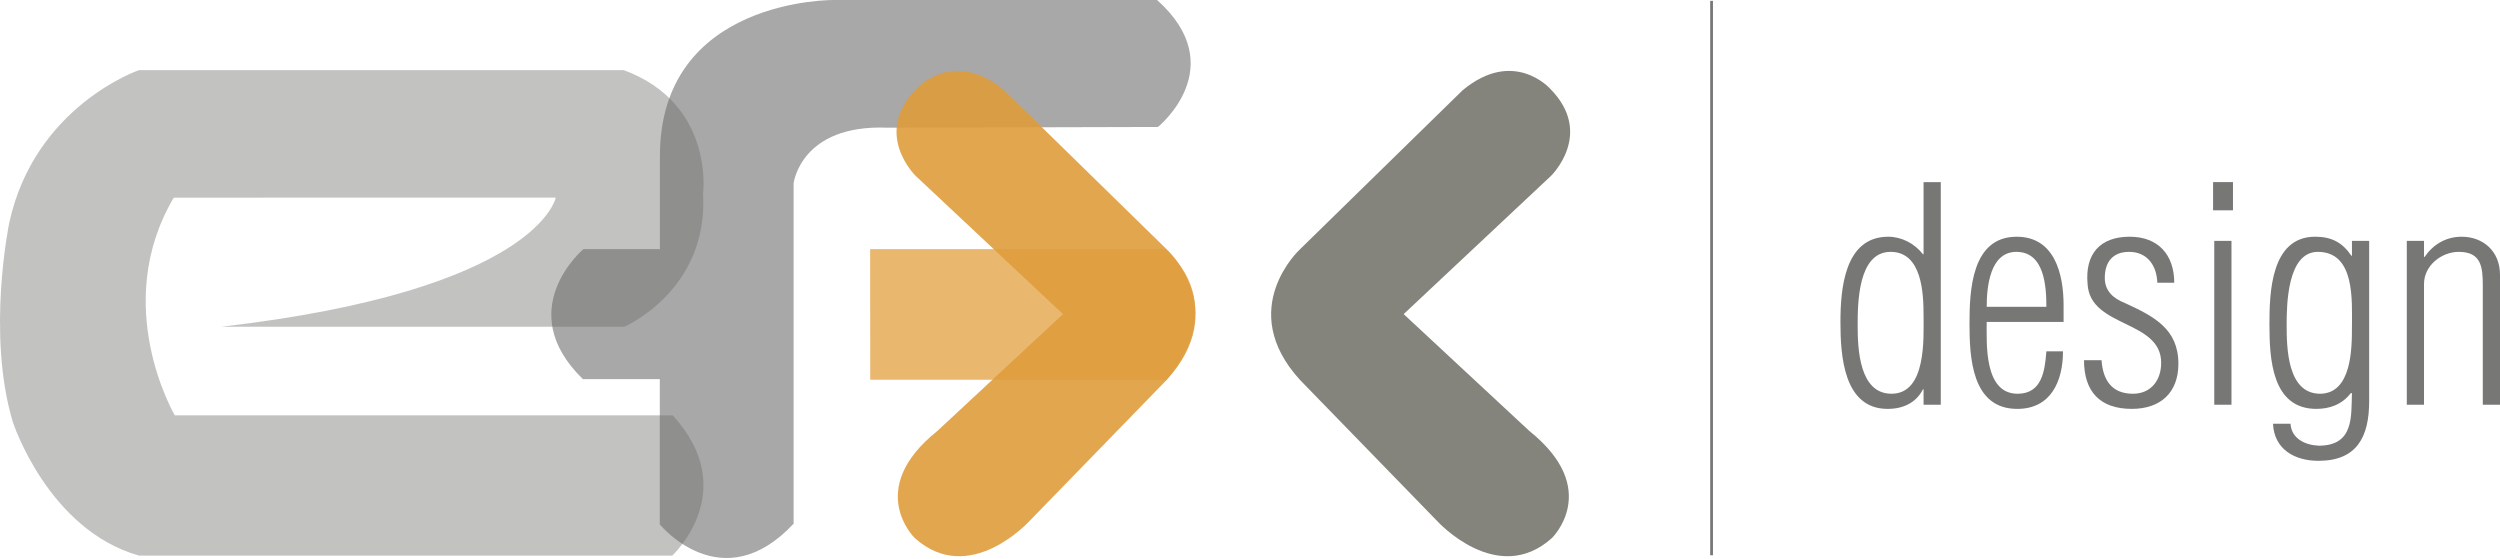
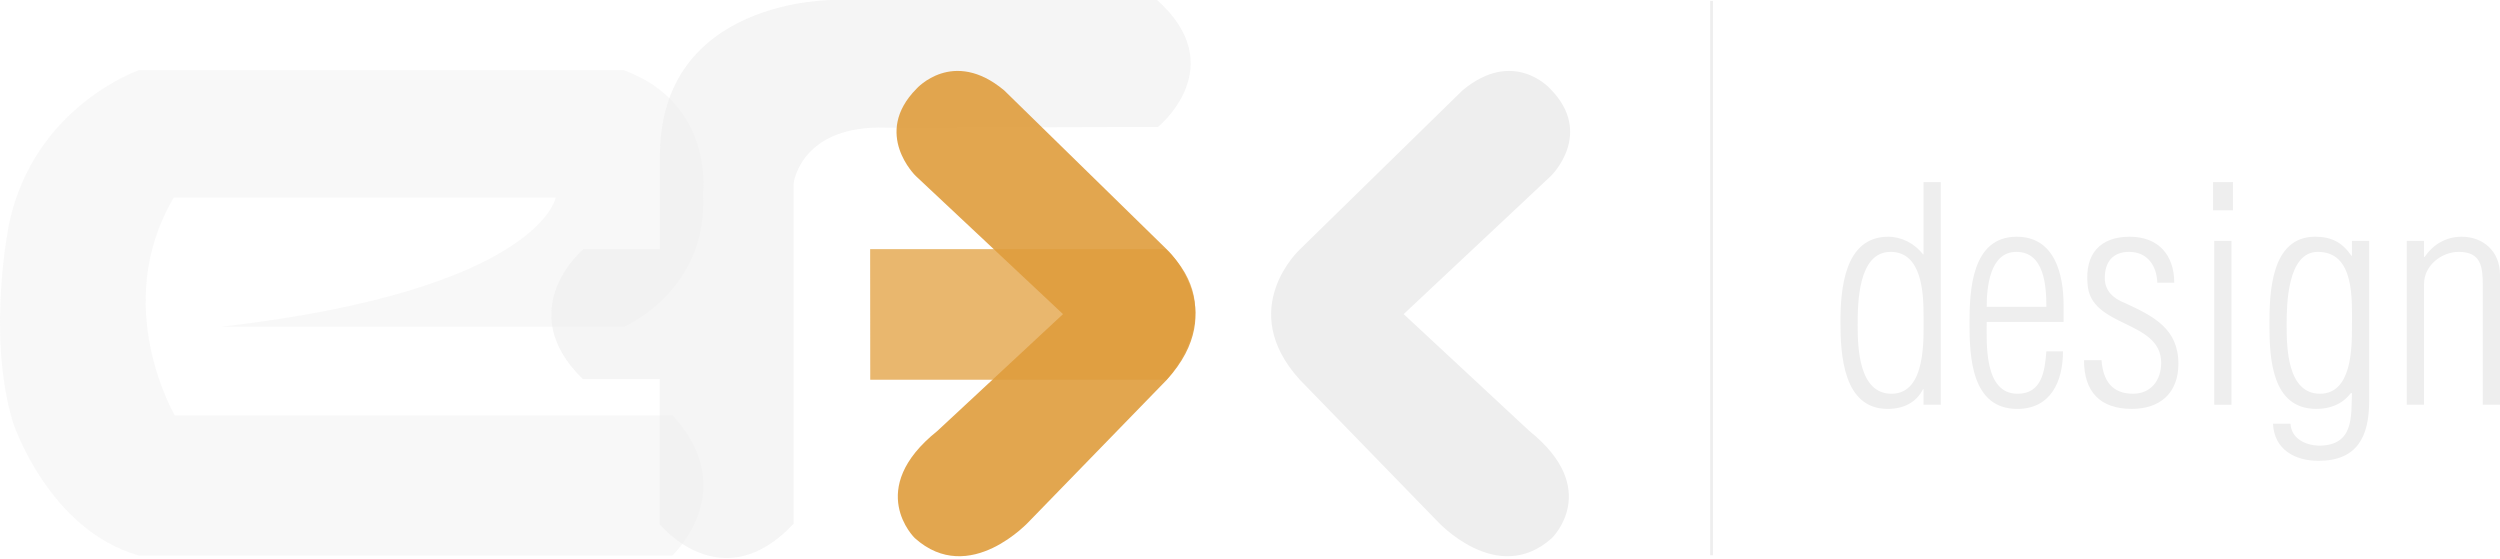
<svg xmlns="http://www.w3.org/2000/svg" width="300" height="67" viewBox="0 0 300 67" fill="none">
-   <path opacity="0.4" d="M74.92 39.207C74.92 39.207 85.043 34.852 84.368 23.234C84.368 23.234 85.79 12.455 74.847 8.415H16.681C16.681 8.415 4.166 12.69 1.108 26.747C1.108 26.747 -1.654 40.048 1.545 50.655C1.545 50.655 5.744 63.573 16.688 66.676H80.665C80.665 66.676 89.066 58.937 80.723 49.837H20.973C20.973 49.837 13.203 36.633 20.854 23.717L66.688 23.713C66.688 23.713 64.644 34.804 26.588 39.205L74.92 39.207Z" fill="#666664" />
-   <path opacity="0.6" d="M138.955 15.236C138.955 15.236 147.857 8.051 138.849 0H100.116C100.116 0 79.047 -0.299 79.19 18.942V29.898H70.007C70.007 29.898 61.383 37.152 69.946 45.494H79.175V62.929C79.175 62.929 86.615 72.055 95.234 62.844V21.999C95.234 21.999 96.064 14.905 106.495 15.322L138.955 15.236Z" fill="#6C6E6C" />
+   <path opacity="0.4" d="M74.92 39.207C74.92 39.207 85.043 34.852 84.368 23.234C84.368 23.234 85.79 12.455 74.847 8.415H16.681C16.681 8.415 4.166 12.69 1.108 26.747C1.108 26.747 -1.654 40.048 1.545 50.655C1.545 50.655 5.744 63.573 16.688 66.676H80.665C80.665 66.676 89.066 58.937 80.723 49.837H20.973C20.973 49.837 13.203 36.633 20.854 23.717L66.688 23.713C66.688 23.713 64.644 34.804 26.588 39.205L74.92 39.207Z" fill="#EEEEEE" />
+   <path opacity="0.6" d="M138.955 15.236C138.955 15.236 147.857 8.051 138.849 0H100.116C100.116 0 79.047 -0.299 79.19 18.942V29.898H70.007C70.007 29.898 61.383 37.152 69.946 45.494H79.175V62.929C79.175 62.929 86.615 72.055 95.234 62.844V21.999C95.234 21.999 96.064 14.905 106.495 15.322L138.955 15.236Z" fill="#EEEEEE" />
  <path opacity="0.7" d="M104.418 29.899L104.43 45.566H139.977C139.977 45.566 147.817 37.338 139.892 29.899H104.418Z" fill="#DF9830" />
-   <path opacity="0.9" d="M127.563 37.693L109.89 21.117C109.89 21.117 104.638 16.048 109.979 10.65C109.979 10.65 114.355 5.711 120.501 10.844L140.008 29.922C140.008 29.922 147.78 37.059 140.008 45.582L123.556 62.506C123.556 62.506 116.351 70.474 109.771 64.566C109.771 64.566 103.729 58.727 112.475 51.72" fill="#DF9C3C" />
-   <path d="M168.438 37.693L186.107 21.117C186.107 21.117 191.362 16.048 186.022 10.65C186.022 10.65 181.646 5.711 175.5 10.844L155.99 29.922C155.99 29.922 148.217 37.059 155.99 45.582L172.442 62.506C172.442 62.506 179.647 70.474 186.23 64.566C186.23 64.566 192.27 58.727 183.526 51.72" fill="#84837C" />
-   <path d="M230.827 21.853H232.893V48.568H230.827V46.715H230.757C229.937 48.319 228.405 49.067 226.518 49.067C221.211 49.067 220.854 42.62 220.854 38.665C220.854 34.711 221.318 28.406 226.588 28.406C228.157 28.406 229.724 29.191 230.757 30.509H230.827V21.853ZM222.92 39.057C222.92 41.835 223.098 47.249 226.98 47.249C231.184 47.249 230.827 40.588 230.827 37.882C230.827 35.21 230.65 30.223 226.874 30.223C222.955 30.224 222.92 36.385 222.92 39.057Z" fill="#777776" />
-   <path d="M247.631 38.63H238.405C238.405 41.16 238.05 47.25 242.11 47.25C245.03 47.25 245.386 44.508 245.565 42.157H247.559C247.559 45.755 246.099 49.068 242.074 49.068C236.588 49.068 236.34 42.87 236.34 38.809C236.34 34.856 236.589 28.407 242.004 28.407C246.563 28.407 247.631 32.896 247.631 36.636V38.63ZM245.565 36.814C245.565 34.321 245.316 30.224 241.967 30.224C238.761 30.224 238.405 34.498 238.405 36.814H245.565Z" fill="#777776" />
-   <path d="M255.567 28.406C258.951 28.406 260.909 30.544 260.909 33.928H258.879C258.808 31.862 257.668 30.223 255.495 30.223C253.536 30.223 252.575 31.434 252.575 33.357C252.575 34.924 253.608 35.815 254.961 36.349C258.452 37.953 261.408 39.448 261.408 43.652C261.408 47.142 259.235 49.066 255.815 49.066C251.968 49.066 250.081 46.965 250.081 43.223H252.182C252.36 45.646 253.429 47.248 255.958 47.248C258.131 47.248 259.341 45.609 259.341 43.545C259.341 38.343 250.793 39.376 250.508 34.069C250.188 30.509 251.969 28.406 255.567 28.406Z" fill="#777776" />
-   <path d="M265.569 25.237V21.852H267.956V25.237H265.569ZM265.711 48.568V28.905H267.777V48.568H265.711Z" fill="#777776" />
-   <path d="M282.234 28.905H284.3V48.14C284.3 52.414 282.84 55.299 278.21 55.299C275.395 55.299 272.901 53.946 272.759 50.847H274.861C274.967 52.628 276.606 53.412 278.245 53.482C282.519 53.482 282.127 49.92 282.234 47.178H282.092C281.024 48.567 279.527 49.066 277.96 49.066C272.618 49.066 272.333 43.046 272.333 38.949C272.333 35.209 272.475 28.405 277.819 28.405C279.813 28.405 281.095 29.118 282.165 30.685H282.235L282.234 28.905ZM274.398 38.95C274.398 41.729 274.468 47.249 278.423 47.249C282.198 47.214 282.234 41.835 282.234 39.235C282.234 36.065 282.626 30.223 278.138 30.223C274.468 30.224 274.398 36.601 274.398 38.95Z" fill="#777776" />
-   <path d="M290.881 48.568H288.815V28.905H290.881V30.829H290.953C291.951 29.369 293.481 28.406 295.405 28.406C297.934 28.406 300 30.116 300 32.966V48.568H297.934V34.284C297.934 32.041 297.757 30.223 295.05 30.223C292.984 30.223 290.882 31.862 290.882 34.07L290.881 48.568Z" fill="#777776" />
-   <path d="M205.389 0.102V66.63" stroke="#777776" stroke-width="0.332" />
+   <path opacity="0.9" d="M127.563 37.694L109.89 21.117C109.89 21.117 104.638 16.049 109.979 10.65C109.979 10.65 114.355 5.711 120.501 10.845L140.008 29.922C140.008 29.922 147.78 37.059 140.008 45.583L123.556 62.507C123.556 62.507 116.351 70.475 109.771 64.567C109.771 64.567 103.729 58.727 112.475 51.721" fill="#DF9C3C" />
+   <path d="M168.438 37.694L186.107 21.117C186.107 21.117 191.362 16.049 186.022 10.65C186.022 10.65 181.646 5.711 175.5 10.845L155.99 29.922C155.99 29.922 148.217 37.059 155.99 45.583L172.442 62.507C172.442 62.507 179.647 70.475 186.23 64.567C186.23 64.567 192.27 58.727 183.526 51.721" fill="#EEEEEE" />
+   <path d="M230.827 21.854H232.893V48.569H230.827V46.715H230.757C229.937 48.319 228.405 49.068 226.518 49.068C221.211 49.068 220.854 42.62 220.854 38.666C220.854 34.712 221.318 28.407 226.588 28.407C228.157 28.407 229.724 29.192 230.757 30.509H230.827V21.854ZM222.92 39.057C222.92 41.836 223.098 47.249 226.98 47.249C231.184 47.249 230.827 40.589 230.827 37.883C230.827 35.211 230.65 30.224 226.874 30.224C222.955 30.224 222.92 36.386 222.92 39.057Z" fill="#EEEEEE" />
+   <path d="M247.631 38.631H238.405C238.405 41.161 238.05 47.251 242.11 47.251C245.03 47.251 245.386 44.509 245.565 42.158H247.559C247.559 45.756 246.099 49.069 242.074 49.069C236.588 49.069 236.34 42.871 236.34 38.81C236.34 34.857 236.589 28.408 242.004 28.408C246.563 28.408 247.631 32.897 247.631 36.637V38.631ZM245.565 36.815C245.565 34.322 245.316 30.225 241.967 30.225C238.761 30.225 238.405 34.499 238.405 36.815H245.565Z" fill="#EEEEEE" />
+   <path d="M255.567 28.407C258.951 28.407 260.909 30.545 260.909 33.929H258.879C258.808 31.863 257.668 30.224 255.495 30.224C253.536 30.224 252.575 31.435 252.575 33.358C252.575 34.925 253.608 35.816 254.961 36.35C258.452 37.954 261.408 39.449 261.408 43.653C261.408 47.143 259.235 49.067 255.815 49.067C251.968 49.067 250.081 46.966 250.081 43.224H252.182C252.36 45.647 253.429 47.249 255.958 47.249C258.131 47.249 259.341 45.61 259.341 43.546C259.341 38.344 250.793 39.377 250.508 34.07C250.188 30.51 251.969 28.407 255.567 28.407Z" fill="#EEEEEE" />
+   <path d="M265.569 25.238V21.852H267.956V25.238H265.569ZM265.711 48.569V28.905H267.777V48.569H265.711Z" fill="#EEEEEE" />
+   <path d="M282.234 28.906H284.3V48.141C284.3 52.415 282.84 55.3 278.21 55.3C275.395 55.3 272.901 53.947 272.759 50.848H274.861C274.967 52.629 276.606 53.413 278.245 53.483C282.519 53.483 282.127 49.921 282.234 47.179H282.092C281.024 48.568 279.527 49.067 277.96 49.067C272.618 49.067 272.333 43.047 272.333 38.95C272.333 35.21 272.475 28.406 277.819 28.406C279.813 28.406 281.095 29.119 282.165 30.686H282.235L282.234 28.906ZM274.398 38.951C274.398 41.73 274.468 47.25 278.423 47.25C282.198 47.215 282.234 41.836 282.234 39.236C282.234 36.066 282.626 30.224 278.138 30.224C274.468 30.225 274.398 36.602 274.398 38.951Z" fill="#EEEEEE" />
+   <path d="M290.881 48.569H288.815V28.906H290.881V30.83H290.953C291.951 29.37 293.481 28.407 295.405 28.407C297.934 28.407 300 30.117 300 32.967V48.569H297.934V34.285C297.934 32.042 297.757 30.224 295.05 30.224C292.984 30.224 290.882 31.863 290.882 34.071L290.881 48.569Z" fill="#EEEEEE" />
+   <path d="M205.389 0.103V66.63" stroke="#EEEEEE" stroke-width="0.332" />
</svg>
